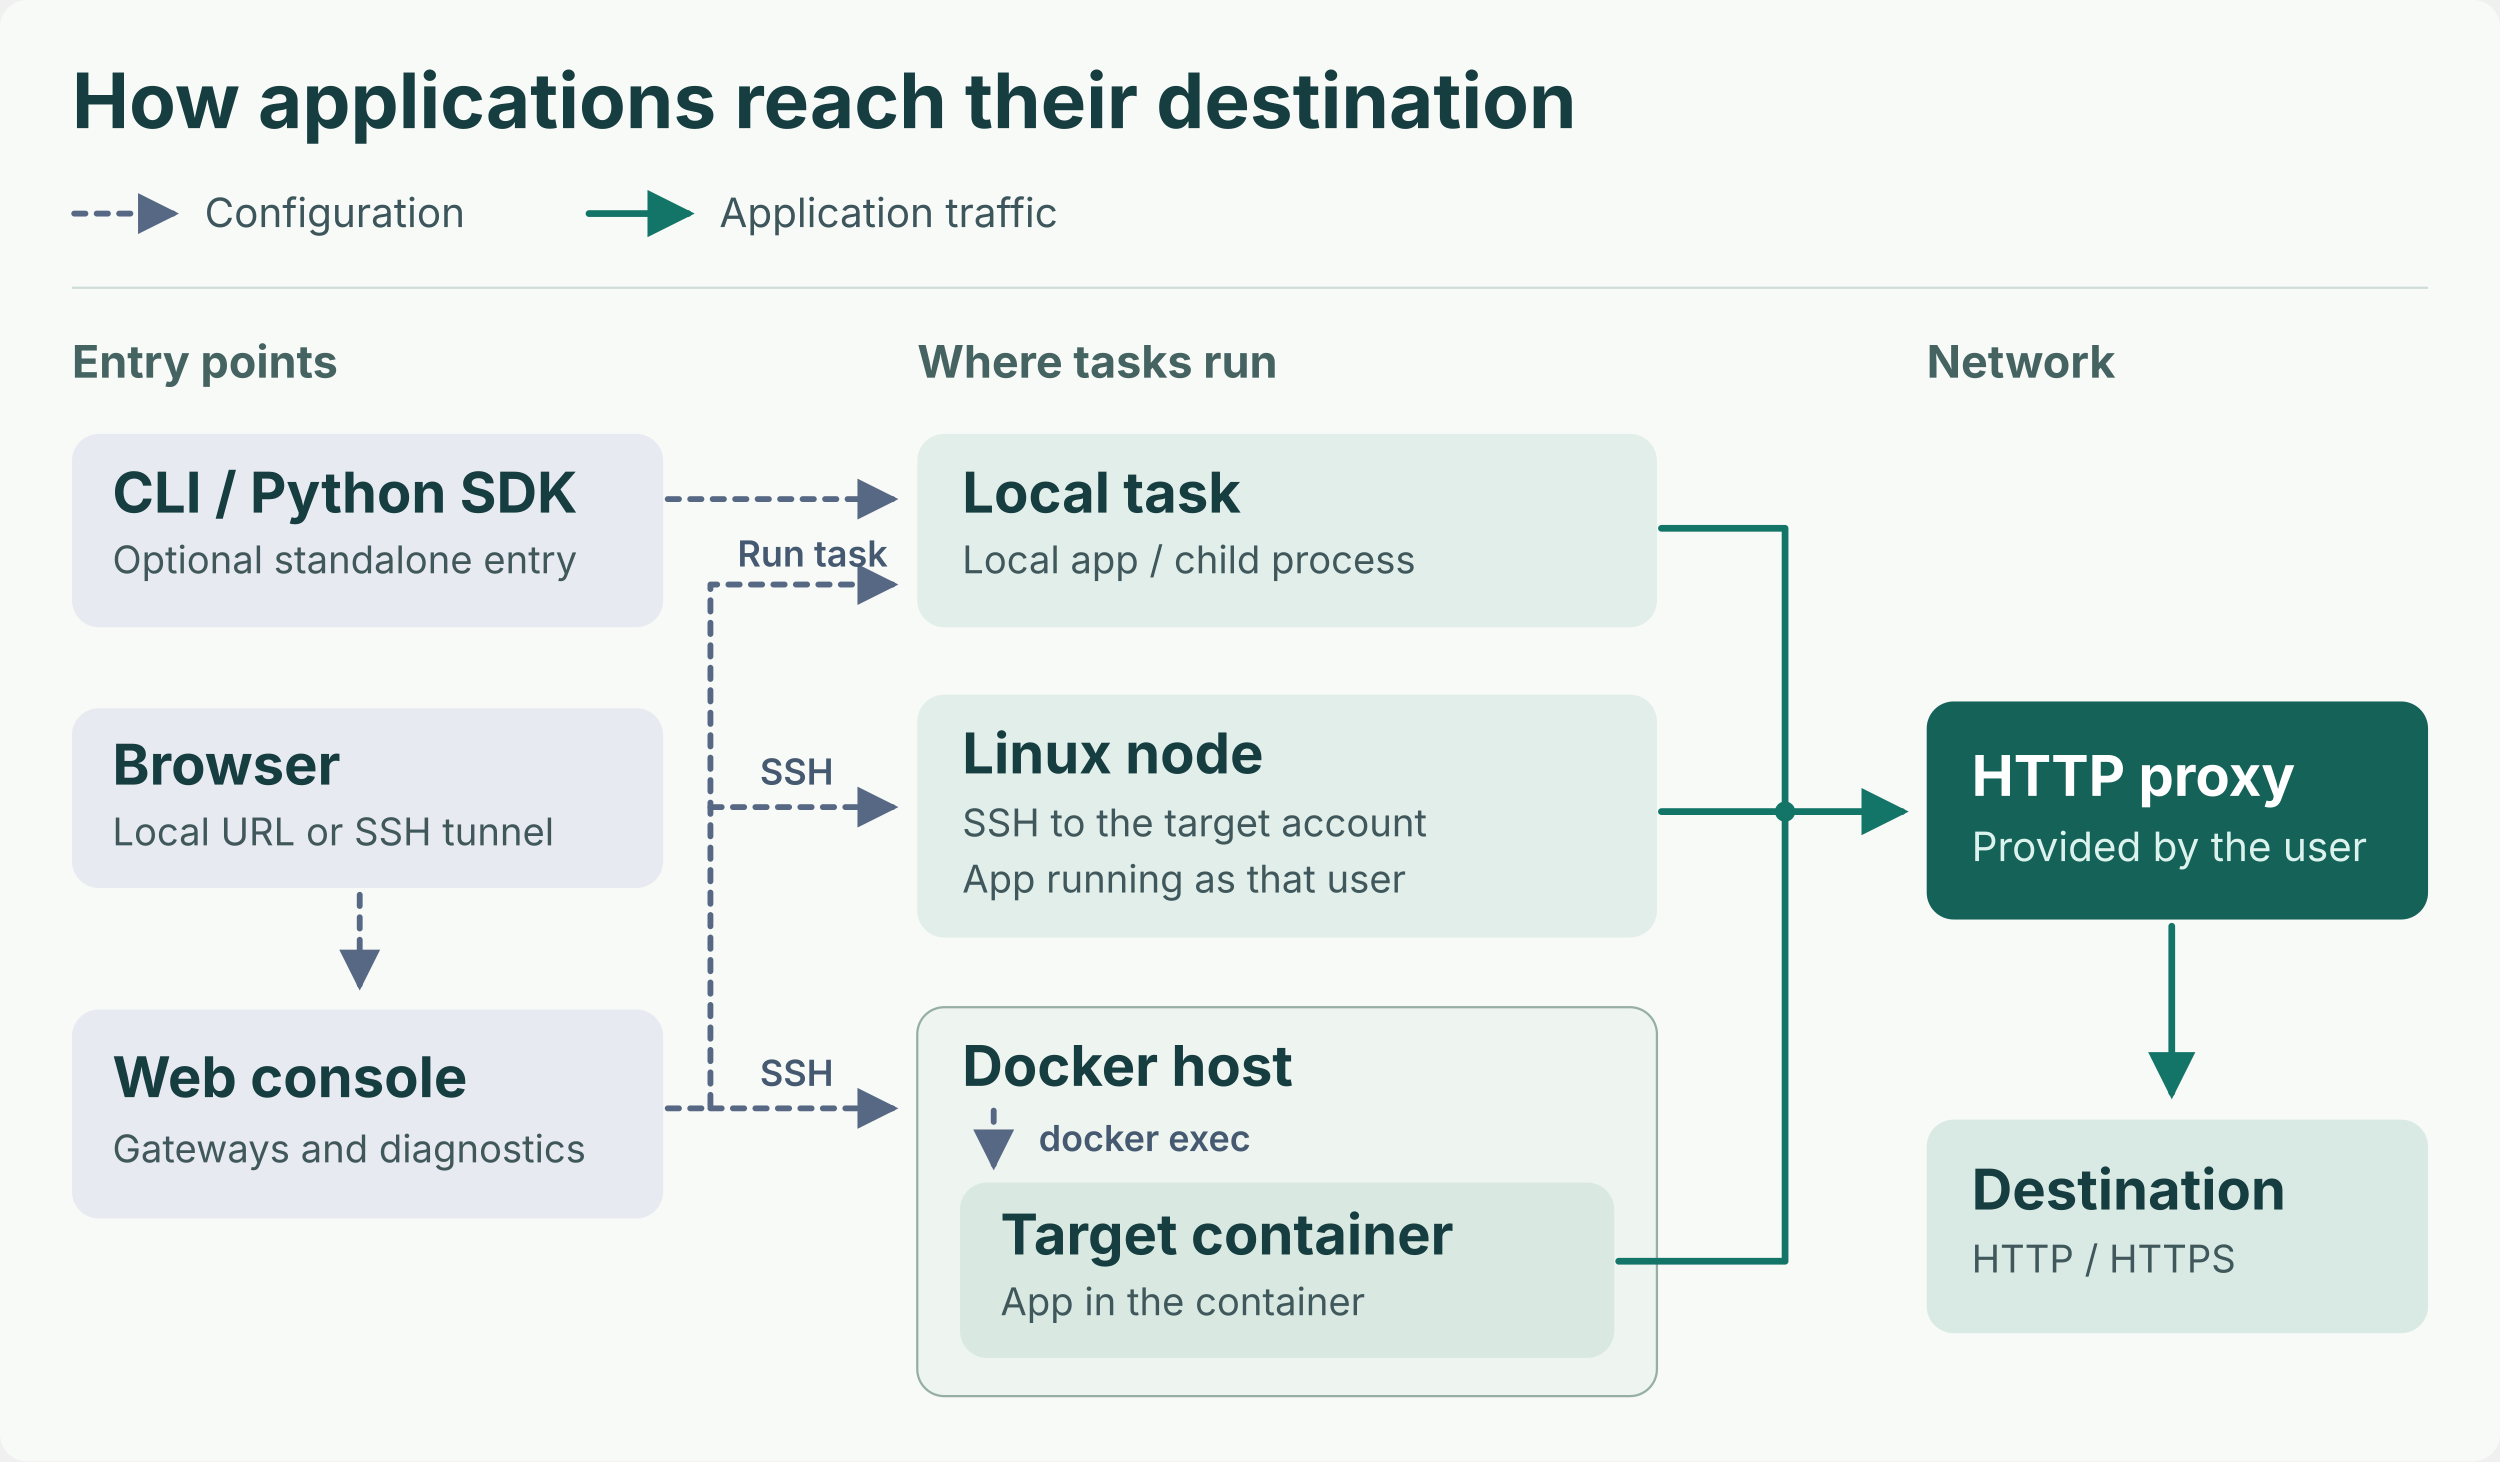
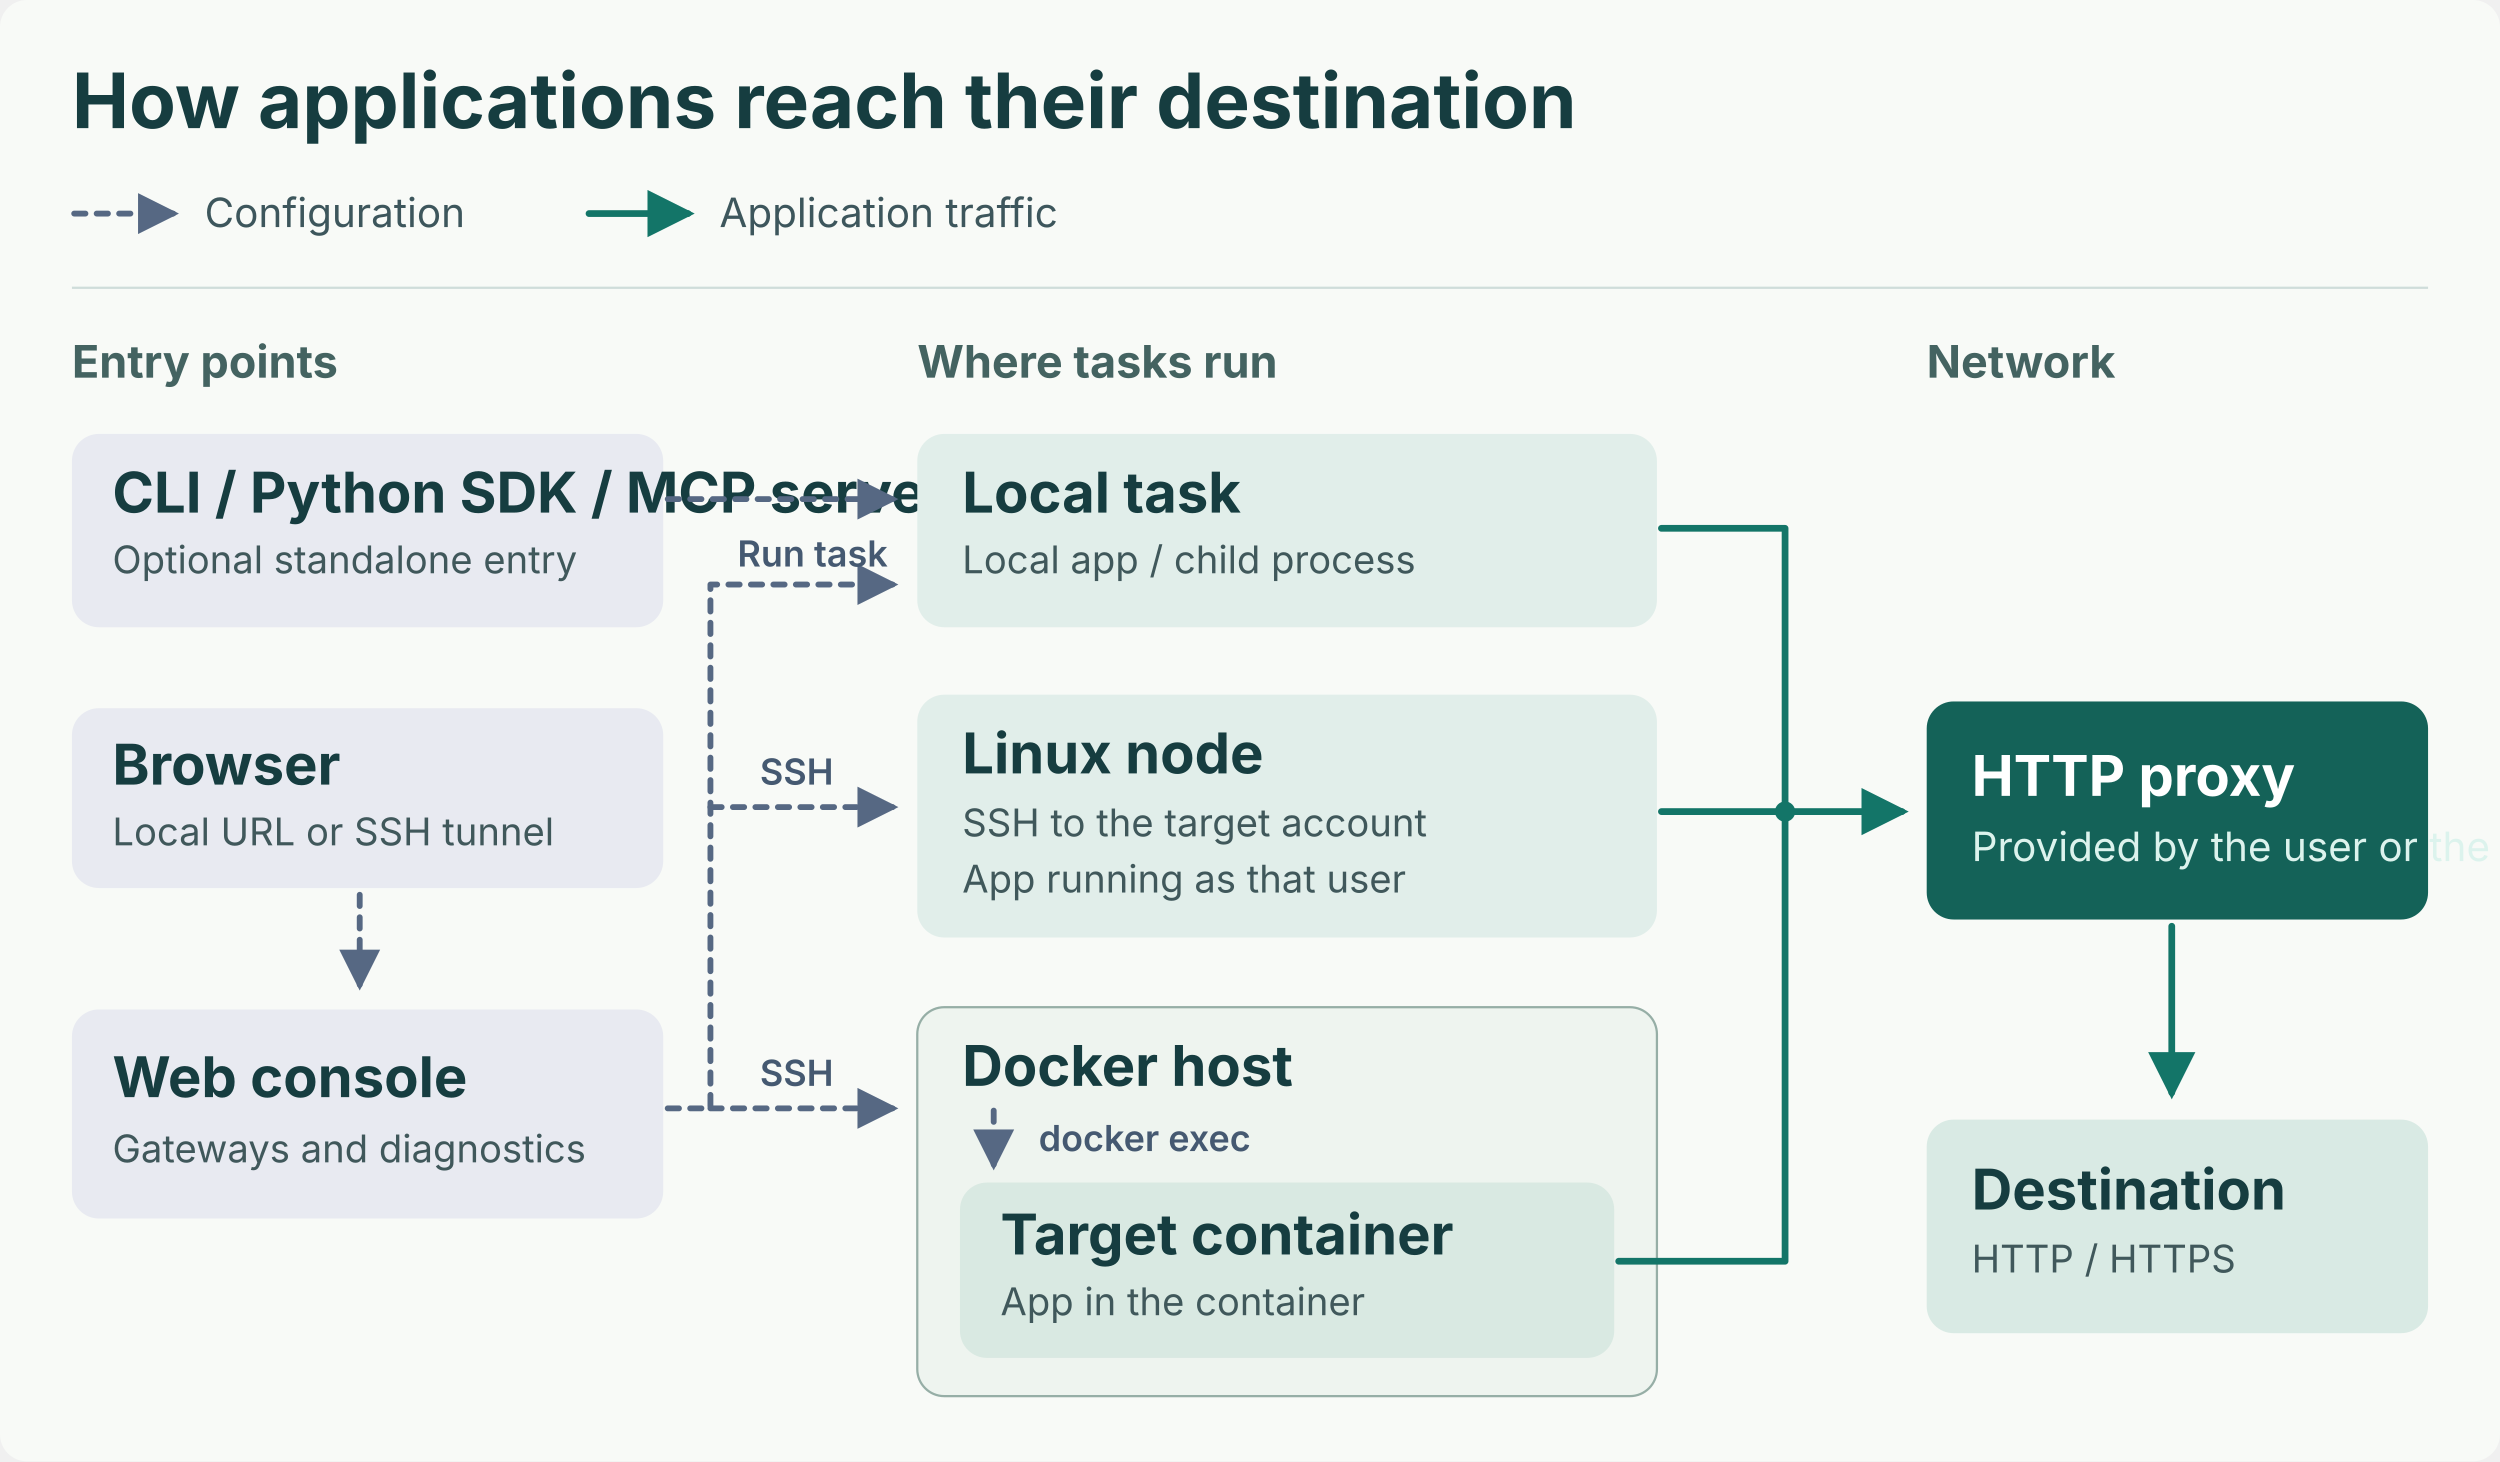
<svg xmlns="http://www.w3.org/2000/svg" lang="en" viewBox="0 0 1112 650" role="img" aria-labelledby="title desc">
  <defs>
    <marker id="ctrl-end" markerWidth="7" markerHeight="7" refX="6" refY="3.5" orient="auto">
      <path d="M0 0L7 3.5L0 7Z" fill="#566883" />
    </marker>
    <marker id="flow-end" markerWidth="7" markerHeight="7" refX="6" refY="3.5" orient="auto">
      <path d="M0 0L7 3.5L0 7Z" fill="#137568" />
    </marker>
  </defs>
  <style>
  text {font-family:system-ui,-apple-system,"Segoe UI","Microsoft YaHei",sans-serif;fill:#163d40}
  .title {font-size:34px;font-weight:700} .section {font-size:20px;font-weight:650;fill:#446361}
  .node {font-size:25px;font-weight:660} .detail {font-size:17px;fill:#40585b}
  .route {font-size:16px;font-weight:600;fill:#455971} .light {font-size:25px;font-weight:700;fill:white}
  .subtle {font-size:18px;fill:#dcf3ed} .legend {font-size:18px;fill:#3d565c}
  .ctrl,.flow {fill:none;stroke-linejoin:round;stroke-linecap:round;stroke-width:2.6}
  .ctrl {stroke:#566883;stroke-dasharray:5 5} .flow {stroke:#137568;stroke-width:3}
</style>
  <rect x="0" y="0" width="1112" height="650" rx="12" fill="#f8faf7" stroke="none" />
  <text x="32" y="57" class="title">How applications reach their destination</text>
  <path d="M33 95h44" class="ctrl" marker-end="url(#ctrl-end)" />
  <text x="91" y="101" class="legend">Configuration</text>
  <path d="M262 95h44" class="flow" marker-end="url(#flow-end)" />
  <text x="320" y="101" class="legend">Application traffic</text>
  <path d="M32 128h1048" stroke="#cfddda" />
  <text x="32" y="168" class="section">Entry points</text>
  <text x="408" y="168" class="section">Where tasks run</text>
  <text x="857" y="168" class="section">Network</text>
  <rect x="32" y="193" width="263" height="86" rx="12" fill="#e8eaf1" stroke="none" />
-   <text x="50" y="228" class="node">CLI / Python SDK</text>
+   <text x="50" y="228" class="node">CLI / Python SDK / MCP server</text>
  <text x="50" y="255" class="detail">Optional standalone entry</text>
  <path d="M297 222H397" class="ctrl" marker-end="url(#ctrl-end)" />
  <rect x="32" y="315" width="263" height="80" rx="12" fill="#e8eaf1" stroke="none" />
  <text x="50" y="349" class="node">Browser</text>
  <text x="50" y="376" class="detail">Local URL or SSH tunnel</text>
  <path d="M160 398v40" class="ctrl" marker-end="url(#ctrl-end)" />
  <rect x="32" y="449" width="263" height="93" rx="12" fill="#e8eaf1" stroke="none" />
  <text x="50" y="488" class="node">Web console</text>
  <text x="50" y="517" class="detail">Gateways and diagnostics</text>
  <path d="M297 493H316V260H397" class="ctrl" marker-end="url(#ctrl-end)" />
  <text x="328" y="252" class="route">Run task</text>
  <path d="M316 359H397" class="ctrl" marker-end="url(#ctrl-end)" />
  <text x="338" y="349" class="route">SSH</text>
  <path d="M316 493H397" class="ctrl" marker-end="url(#ctrl-end)" />
  <text x="338" y="483" class="route">SSH</text>
  <rect x="408" y="193" width="329" height="86" rx="12" fill="#e1eeea" stroke="none" />
  <text x="428" y="228" class="node">Local task</text>
  <text x="428" y="255" class="detail">Local app / child process</text>
  <rect x="408" y="309" width="329" height="108" rx="12" fill="#e1eeea" stroke="none" />
  <text x="428" y="344" class="node">Linux node</text>
  <text x="428" y="372" class="detail">SSH to the target account</text>
  <text x="428" y="397" class="detail">App running as that user</text>
  <rect x="408" y="448" width="329" height="173" rx="12" fill="#eef4ef" stroke="#96aea6" />
  <text x="428" y="483" class="node">Docker host</text>
  <path d="M442 494v24" class="ctrl" marker-end="url(#ctrl-end)" />
  <text x="462" y="512" class="route">docker exec</text>
  <rect x="427" y="526" width="291" height="78" rx="12" fill="#d9e9e2" stroke="none" />
  <text x="445" y="558" class="node">Target container</text>
  <text x="445" y="585" class="detail">App in the container</text>
  <path d="M739 235H794V561H720" class="flow" />
  <path d="M739 361H846" class="flow" marker-end="url(#flow-end)" />
  <circle cx="794" cy="361" r="4.5" fill="#137568" />
  <rect x="857" y="312" width="223" height="97" rx="12" fill="#146258" stroke="none" />
  <text x="877" y="354" class="light">HTTP proxy</text>
-   <text x="877" y="383" class="subtle">Provided by the user</text>
+   <text x="877" y="383" class="subtle">Provided by the user or the built-in local gateway</text>
  <path d="M966 412v74" class="flow" marker-end="url(#flow-end)" />
  <rect x="857" y="498" width="223" height="95" rx="12" fill="#d9eae4" stroke="none" />
  <text x="877" y="538" class="node">Destination</text>
  <text x="877" y="566" class="detail">HTTP / HTTPS</text>
</svg>
